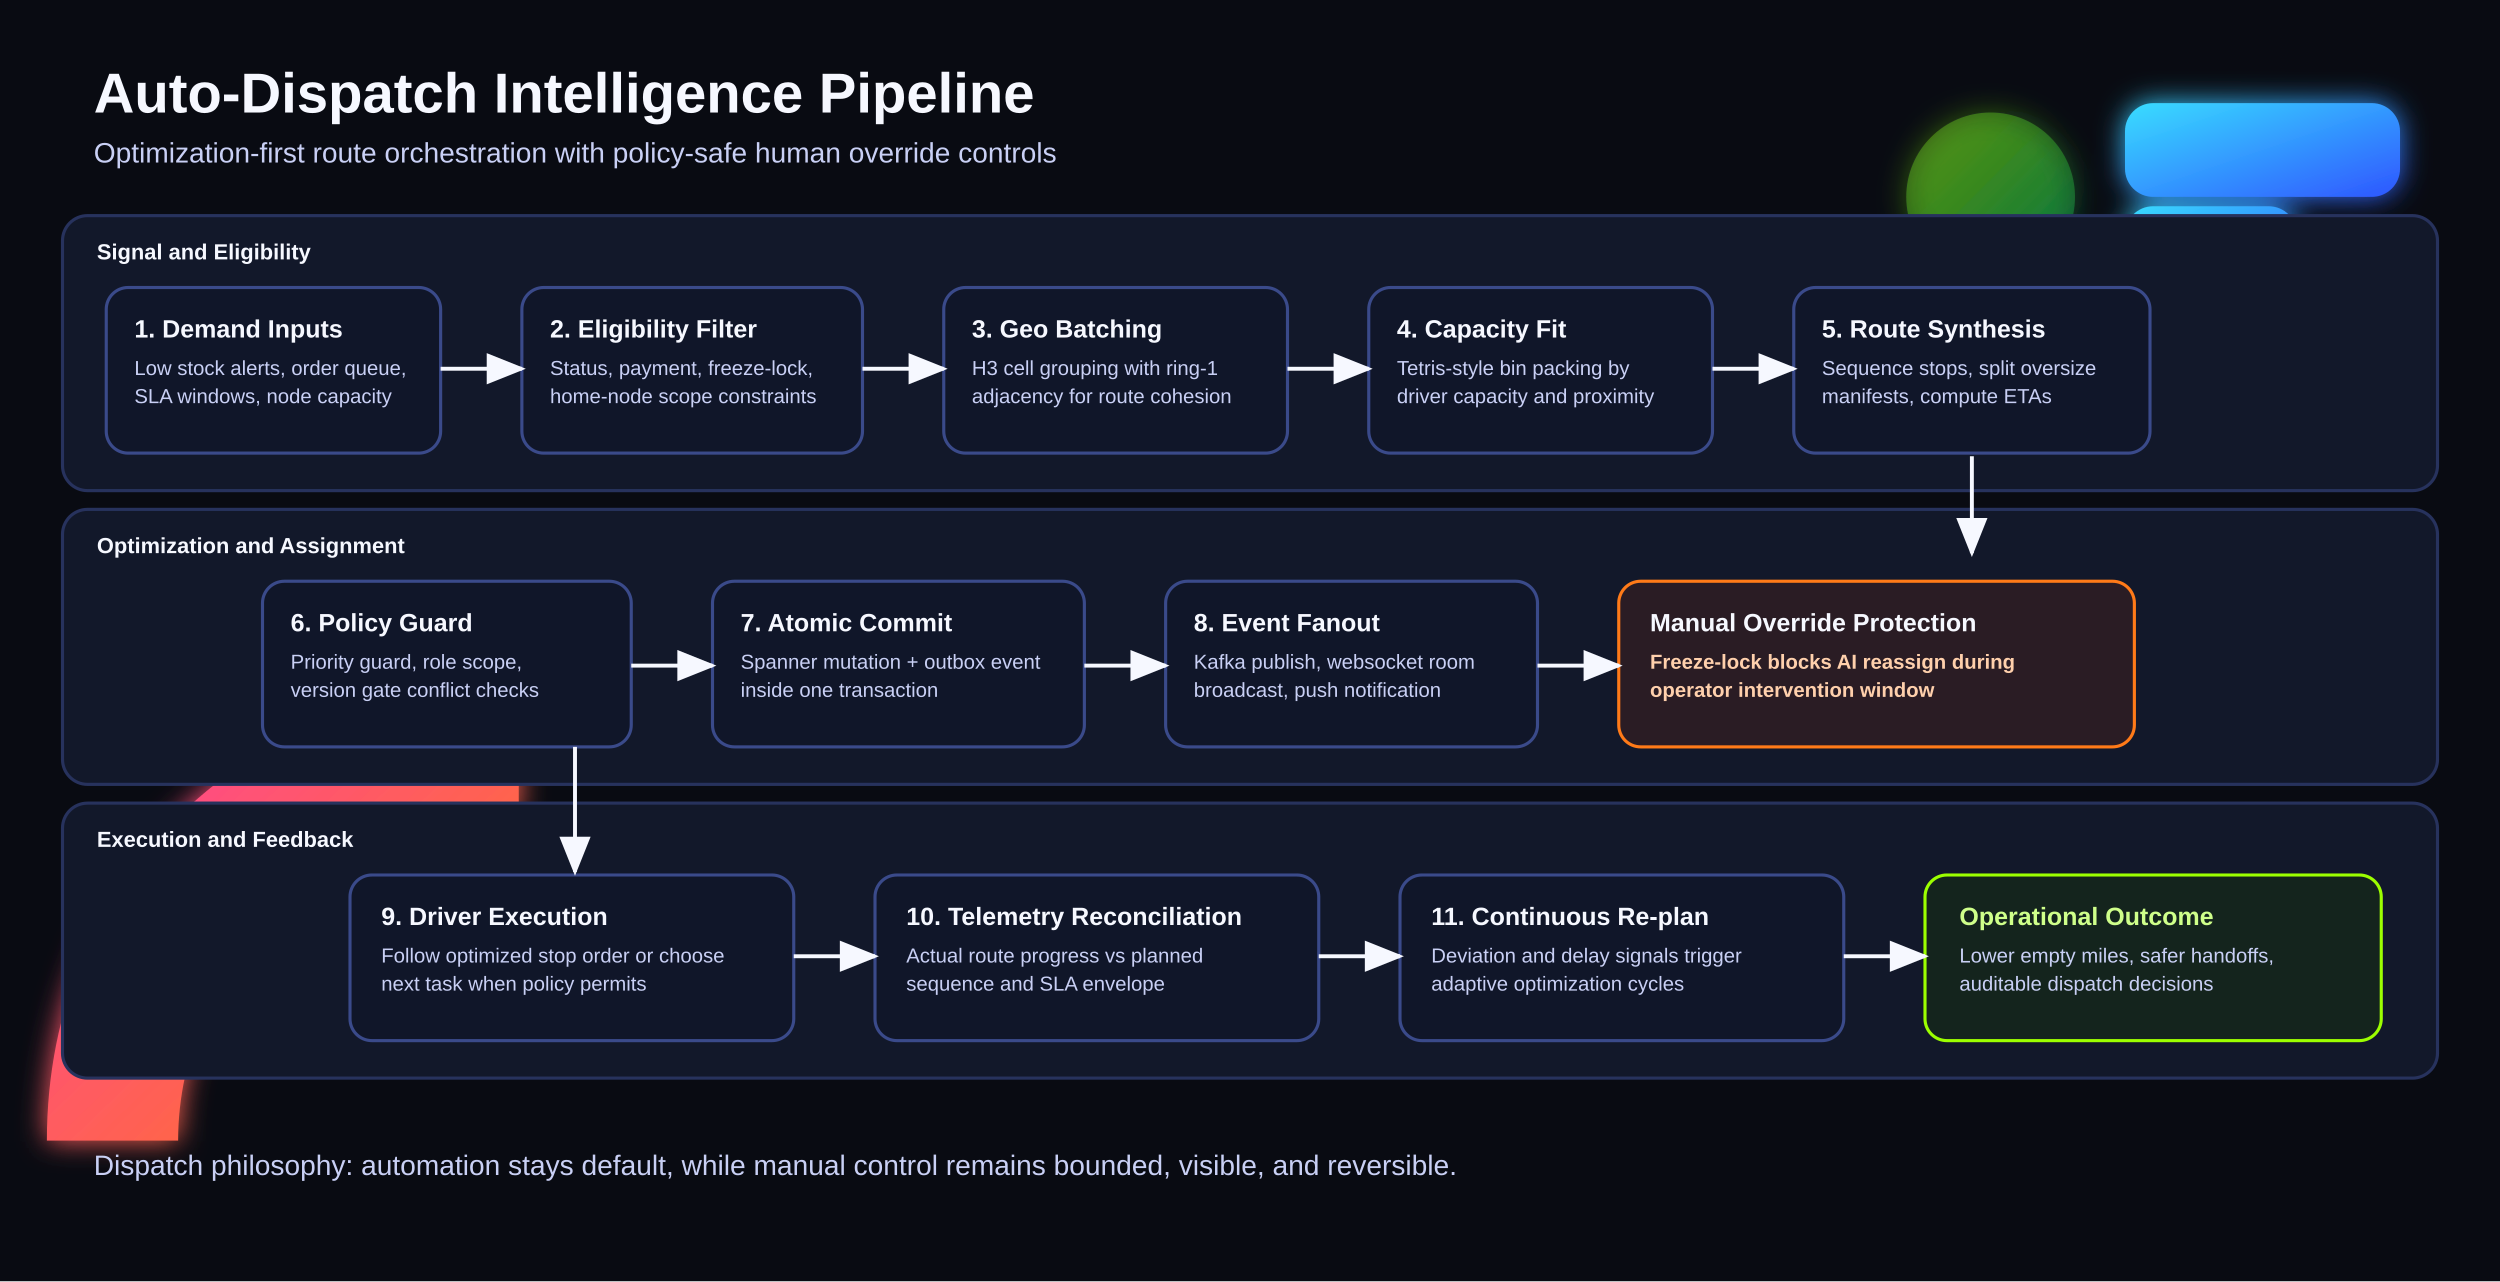
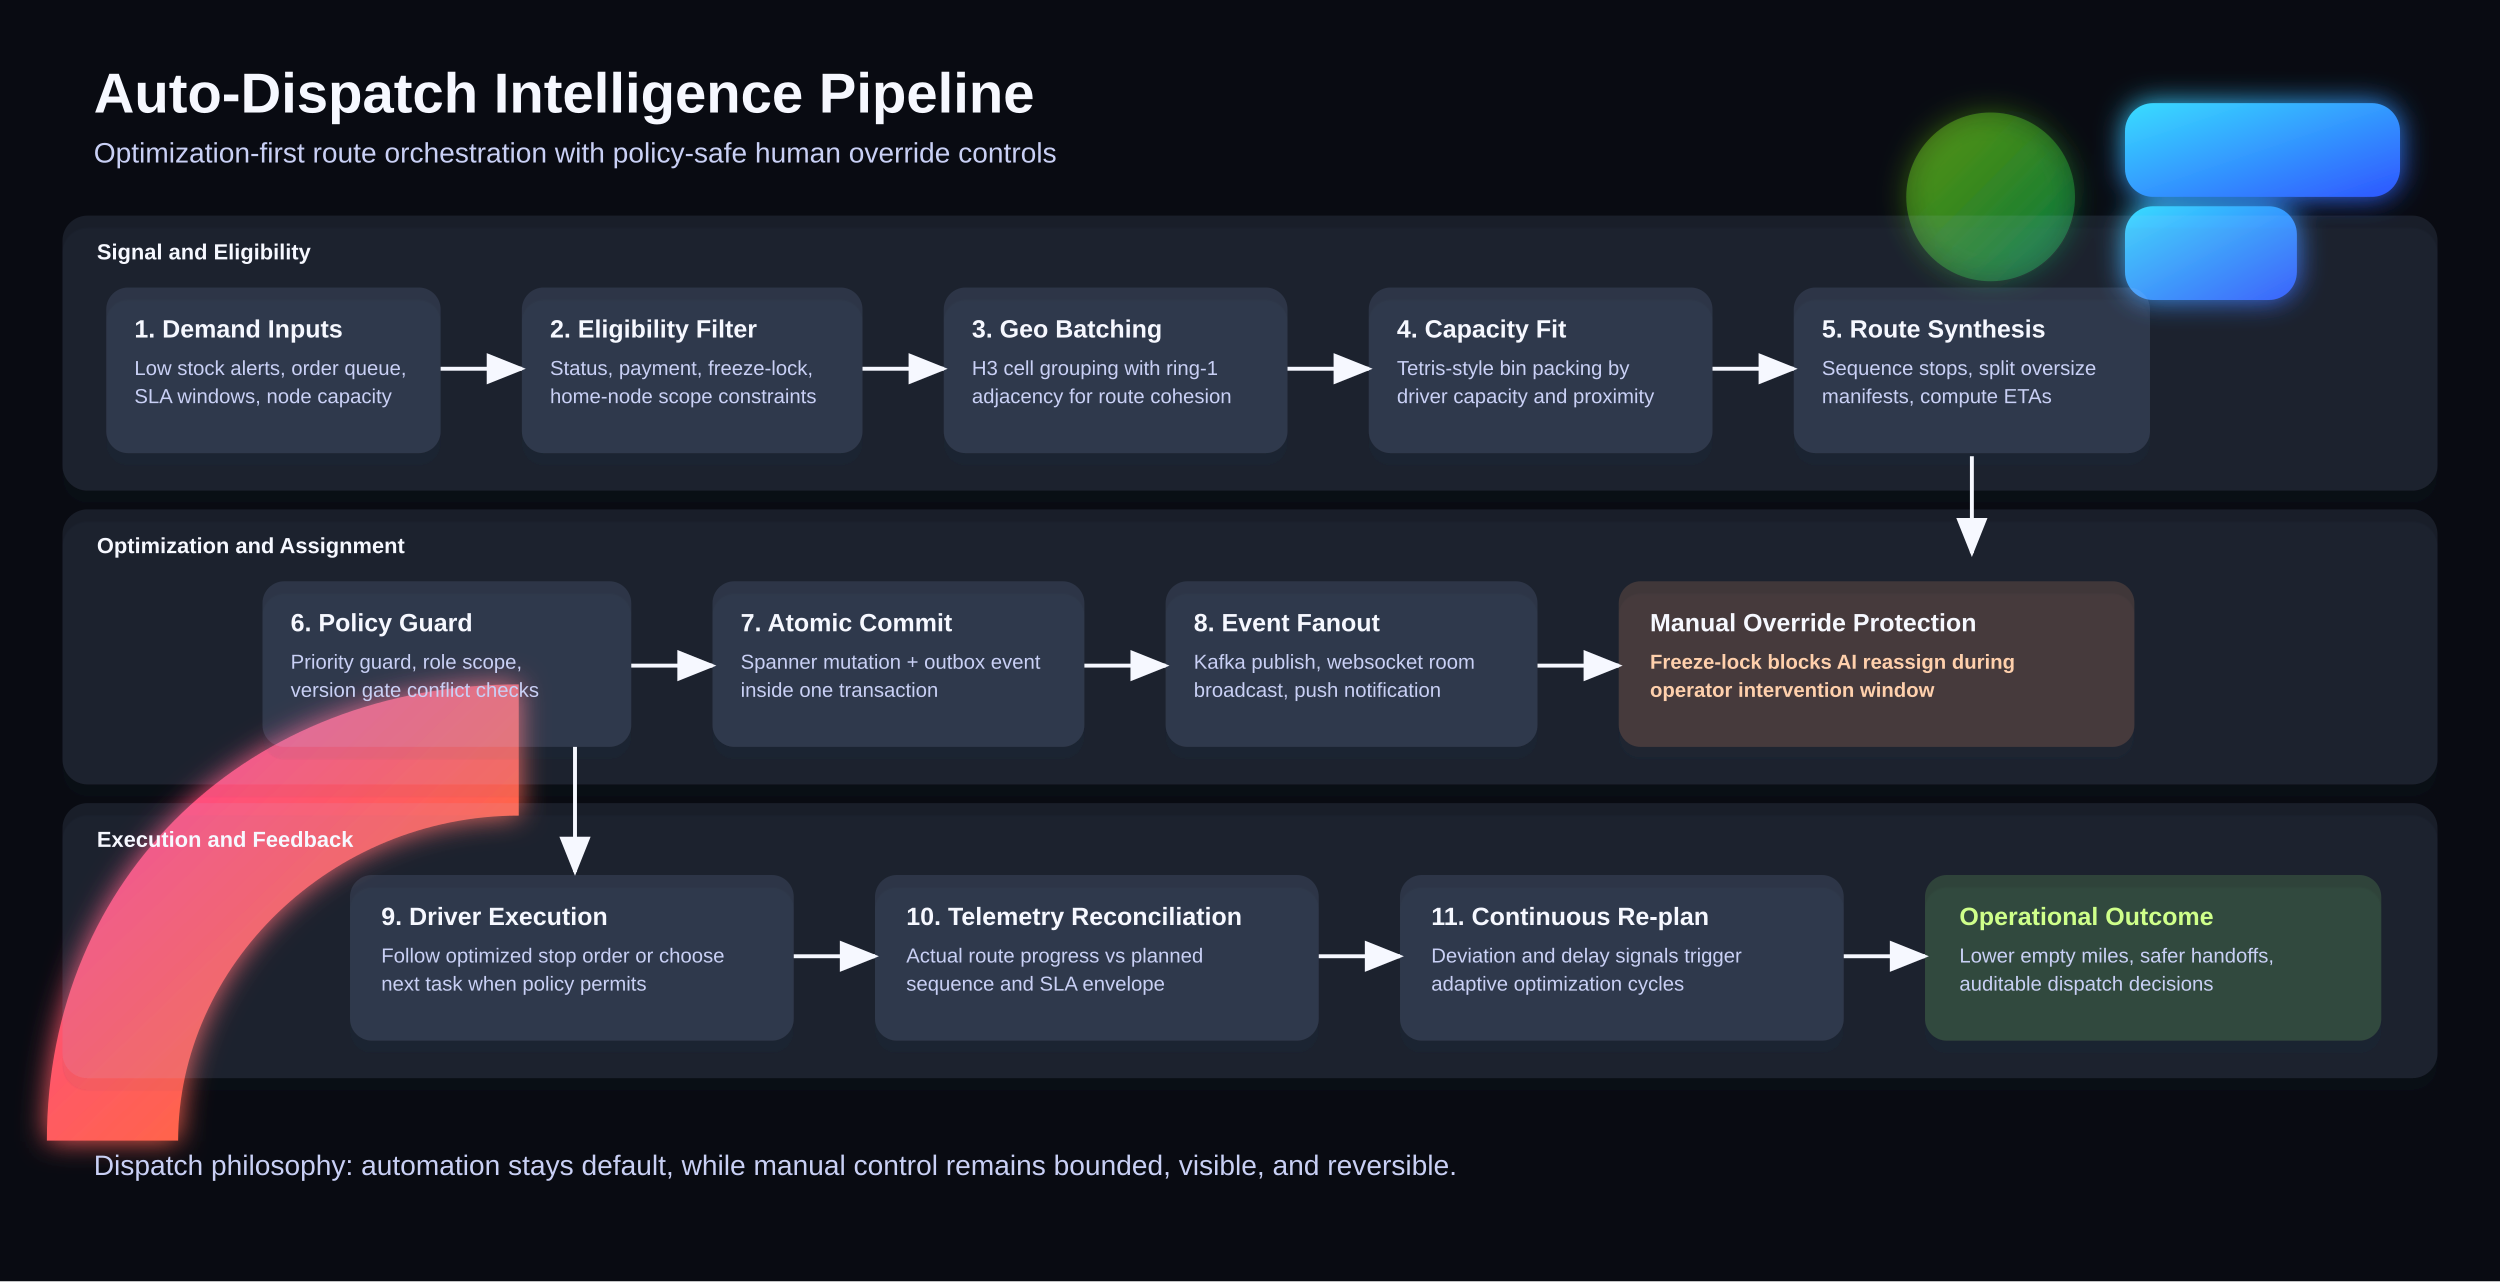
<svg xmlns="http://www.w3.org/2000/svg" width="1600" height="820" viewBox="0 0 1600 820" role="img" aria-label="Auto-dispatch pipeline in omni keynote style">
  <defs>
    <linearGradient id="gPink" x1="0" y1="0" x2="1" y2="1">
      <stop offset="0%" stop-color="#ff3ea5" />
      <stop offset="100%" stop-color="#ff7a18" />
    </linearGradient>
    <linearGradient id="gBlue" x1="0" y1="0" x2="1" y2="1">
      <stop offset="0%" stop-color="#39ddff" />
      <stop offset="100%" stop-color="#2e56ff" />
    </linearGradient>
    <linearGradient id="gGreen" x1="0" y1="0" x2="1" y2="1">
      <stop offset="0%" stop-color="#9cff00" />
      <stop offset="100%" stop-color="#00c96b" />
    </linearGradient>
    <filter id="glow" x="-30%" y="-30%" width="160%" height="160%">
      <feGaussianBlur stdDeviation="9" result="b" />
      <feMerge>
        <feMergeNode in="b" />
        <feMergeNode in="SourceGraphic" />
      </feMerge>
    </filter>
+     <filter id="glassCard" x="-20%" y="-20%" width="140%" height="160%">
+       <feGaussianBlur in="SourceAlpha" stdDeviation="0.6" result="edgeBlur" />
+       <feOffset in="edgeBlur" dx="0" dy="8" result="offsetBlur" />
+       <feColorMatrix in="offsetBlur" type="matrix" values="0 0 0 0 0.03 0 0 0 0 0.05 0 0 0 0 0.12 0 0 0 0.42 0" result="shadow" />
+       <feMerge>
+         <feMergeNode in="shadow" />
+         <feMergeNode in="SourceGraphic" />
+       </feMerge>
+     </filter>
    <marker id="ah" markerWidth="10" markerHeight="8" refX="9" refY="4" orient="auto" markerUnits="strokeWidth">
      <path d="M0,0 L10,4 L0,8 Z" fill="#f6f8ff" />
    </marker>
    <style>
      .bg { fill: #090b12; }
      .title { font: 700 36px Arial, sans-serif; fill: #f6f8ff; }
      .subtitle { font: 500 18px Arial, sans-serif; fill: #c9d0f5; }
-       .lane { fill: #12182a; stroke: #27325d; stroke-width: 2; }
-       .step { fill: #101629; stroke: #3a4a8a; stroke-width: 2; }
+       .lane { fill: rgba(176, 202, 255, 0.10); stroke: none; filter: url(#glassCard); }
+       .step { fill: rgba(173, 198, 255, 0.12); stroke: none; filter: url(#glassCard); }
      .stepTitle { font: 700 16px Arial, sans-serif; fill: #f6f8ff; }
      .stepText { font: 500 13px Arial, sans-serif; fill: #c9d0f5; }
      .laneLabel { font: 700 14px Arial, sans-serif; fill: #f6f8ff; }
-       .guard { fill: #2a1c24; stroke: #ff7a18; stroke-width: 2; }
+       .guard { fill: rgba(255, 168, 114, 0.16); stroke: none; filter: url(#glassCard); }
      .guardText { font: 600 13px Arial, sans-serif; fill: #ffd0ac; }
-       .outcome { fill: #14241d; stroke: #9cff00; stroke-width: 2; }
+       .outcome { fill: rgba(154, 255, 132, 0.15); stroke: none; filter: url(#glassCard); }
      .outcomeTitle { font: 700 16px Arial, sans-serif; fill: #cfff8a; }
      .arrow { stroke: #f6f8ff; stroke-width: 2.5; fill: none; marker-end: url(#ah); }
    </style>
  </defs>
  <rect class="bg" x="0" y="0" width="1600" height="820" />
  <g filter="url(#glow)">
    <path d="M30,730 C30,560 160,438 332,438 L332,522 C212,522 114,618 114,730 Z" fill="url(#gPink)" />
    <rect x="1360" y="66" width="176" height="60" rx="18" fill="url(#gBlue)" />
    <rect x="1360" y="132" width="110" height="60" rx="18" fill="url(#gBlue)" />
    <circle cx="1274" cy="126" r="54" fill="url(#gGreen)" opacity="0.34" />
  </g>
  <text class="title" x="60" y="72">Auto-Dispatch Intelligence Pipeline</text>
  <text class="subtitle" x="60" y="104">Optimization-first route orchestration with policy-safe human override controls</text>
  <rect class="lane" x="40" y="138" width="1520" height="176" rx="16" />
  <rect class="lane" x="40" y="326" width="1520" height="176" rx="16" />
  <rect class="lane" x="40" y="514" width="1520" height="176" rx="16" />
  <text class="laneLabel" x="62" y="166">Signal and Eligibility</text>
  <text class="laneLabel" x="62" y="354">Optimization and Assignment</text>
  <text class="laneLabel" x="62" y="542">Execution and Feedback</text>
  <rect class="step" x="68" y="184" width="214" height="106" rx="14" />
  <text class="stepTitle" x="86" y="216">1. Demand Inputs</text>
  <text class="stepText" x="86" y="240">Low stock alerts, order queue,</text>
  <text class="stepText" x="86" y="258">SLA windows, node capacity</text>
  <rect class="step" x="334" y="184" width="218" height="106" rx="14" />
  <text class="stepTitle" x="352" y="216">2. Eligibility Filter</text>
  <text class="stepText" x="352" y="240">Status, payment, freeze-lock,</text>
  <text class="stepText" x="352" y="258">home-node scope constraints</text>
  <rect class="step" x="604" y="184" width="220" height="106" rx="14" />
  <text class="stepTitle" x="622" y="216">3. Geo Batching</text>
  <text class="stepText" x="622" y="240">H3 cell grouping with ring-1</text>
  <text class="stepText" x="622" y="258">adjacency for route cohesion</text>
  <rect class="step" x="876" y="184" width="220" height="106" rx="14" />
  <text class="stepTitle" x="894" y="216">4. Capacity Fit</text>
  <text class="stepText" x="894" y="240">Tetris-style bin packing by</text>
  <text class="stepText" x="894" y="258">driver capacity and proximity</text>
  <rect class="step" x="1148" y="184" width="228" height="106" rx="14" />
  <text class="stepTitle" x="1166" y="216">5. Route Synthesis</text>
  <text class="stepText" x="1166" y="240">Sequence stops, split oversize</text>
  <text class="stepText" x="1166" y="258">manifests, compute ETAs</text>
  <rect class="step" x="168" y="372" width="236" height="106" rx="14" />
  <text class="stepTitle" x="186" y="404">6. Policy Guard</text>
  <text class="stepText" x="186" y="428">Priority guard, role scope,</text>
  <text class="stepText" x="186" y="446">version gate conflict checks</text>
  <rect class="step" x="456" y="372" width="238" height="106" rx="14" />
  <text class="stepTitle" x="474" y="404">7. Atomic Commit</text>
  <text class="stepText" x="474" y="428">Spanner mutation + outbox event</text>
  <text class="stepText" x="474" y="446">inside one transaction</text>
  <rect class="step" x="746" y="372" width="238" height="106" rx="14" />
  <text class="stepTitle" x="764" y="404">8. Event Fanout</text>
  <text class="stepText" x="764" y="428">Kafka publish, websocket room</text>
  <text class="stepText" x="764" y="446">broadcast, push notification</text>
  <rect class="guard" x="1036" y="372" width="330" height="106" rx="14" />
  <text class="stepTitle" x="1056" y="404">Manual Override Protection</text>
  <text class="guardText" x="1056" y="428">Freeze-lock blocks AI reassign during</text>
  <text class="guardText" x="1056" y="446">operator intervention window</text>
  <rect class="step" x="224" y="560" width="284" height="106" rx="14" />
  <text class="stepTitle" x="244" y="592">9. Driver Execution</text>
  <text class="stepText" x="244" y="616">Follow optimized stop order or choose</text>
  <text class="stepText" x="244" y="634">next task when policy permits</text>
  <rect class="step" x="560" y="560" width="284" height="106" rx="14" />
  <text class="stepTitle" x="580" y="592">10. Telemetry Reconciliation</text>
  <text class="stepText" x="580" y="616">Actual route progress vs planned</text>
  <text class="stepText" x="580" y="634">sequence and SLA envelope</text>
  <rect class="step" x="896" y="560" width="284" height="106" rx="14" />
  <text class="stepTitle" x="916" y="592">11. Continuous Re-plan</text>
  <text class="stepText" x="916" y="616">Deviation and delay signals trigger</text>
  <text class="stepText" x="916" y="634">adaptive optimization cycles</text>
  <rect class="outcome" x="1232" y="560" width="292" height="106" rx="14" />
  <text class="outcomeTitle" x="1254" y="592">Operational Outcome</text>
  <text class="stepText" x="1254" y="616">Lower empty miles, safer handoffs,</text>
  <text class="stepText" x="1254" y="634">auditable dispatch decisions</text>
  <path class="arrow" d="M282 236 L334 236" />
  <path class="arrow" d="M552 236 L604 236" />
  <path class="arrow" d="M824 236 L876 236" />
  <path class="arrow" d="M1096 236 L1148 236" />
  <path class="arrow" d="M1262 292 L1262 354" />
  <path class="arrow" d="M404 426 L456 426" />
  <path class="arrow" d="M694 426 L746 426" />
  <path class="arrow" d="M984 426 L1036 426" />
  <path class="arrow" d="M368 478 L368 558" />
  <path class="arrow" d="M508 612 L560 612" />
  <path class="arrow" d="M844 612 L896 612" />
  <path class="arrow" d="M1180 612 L1232 612" />
  <text class="subtitle" x="60" y="752">Dispatch philosophy: automation stays default, while manual control remains bounded, visible, and reversible.</text>
</svg>
